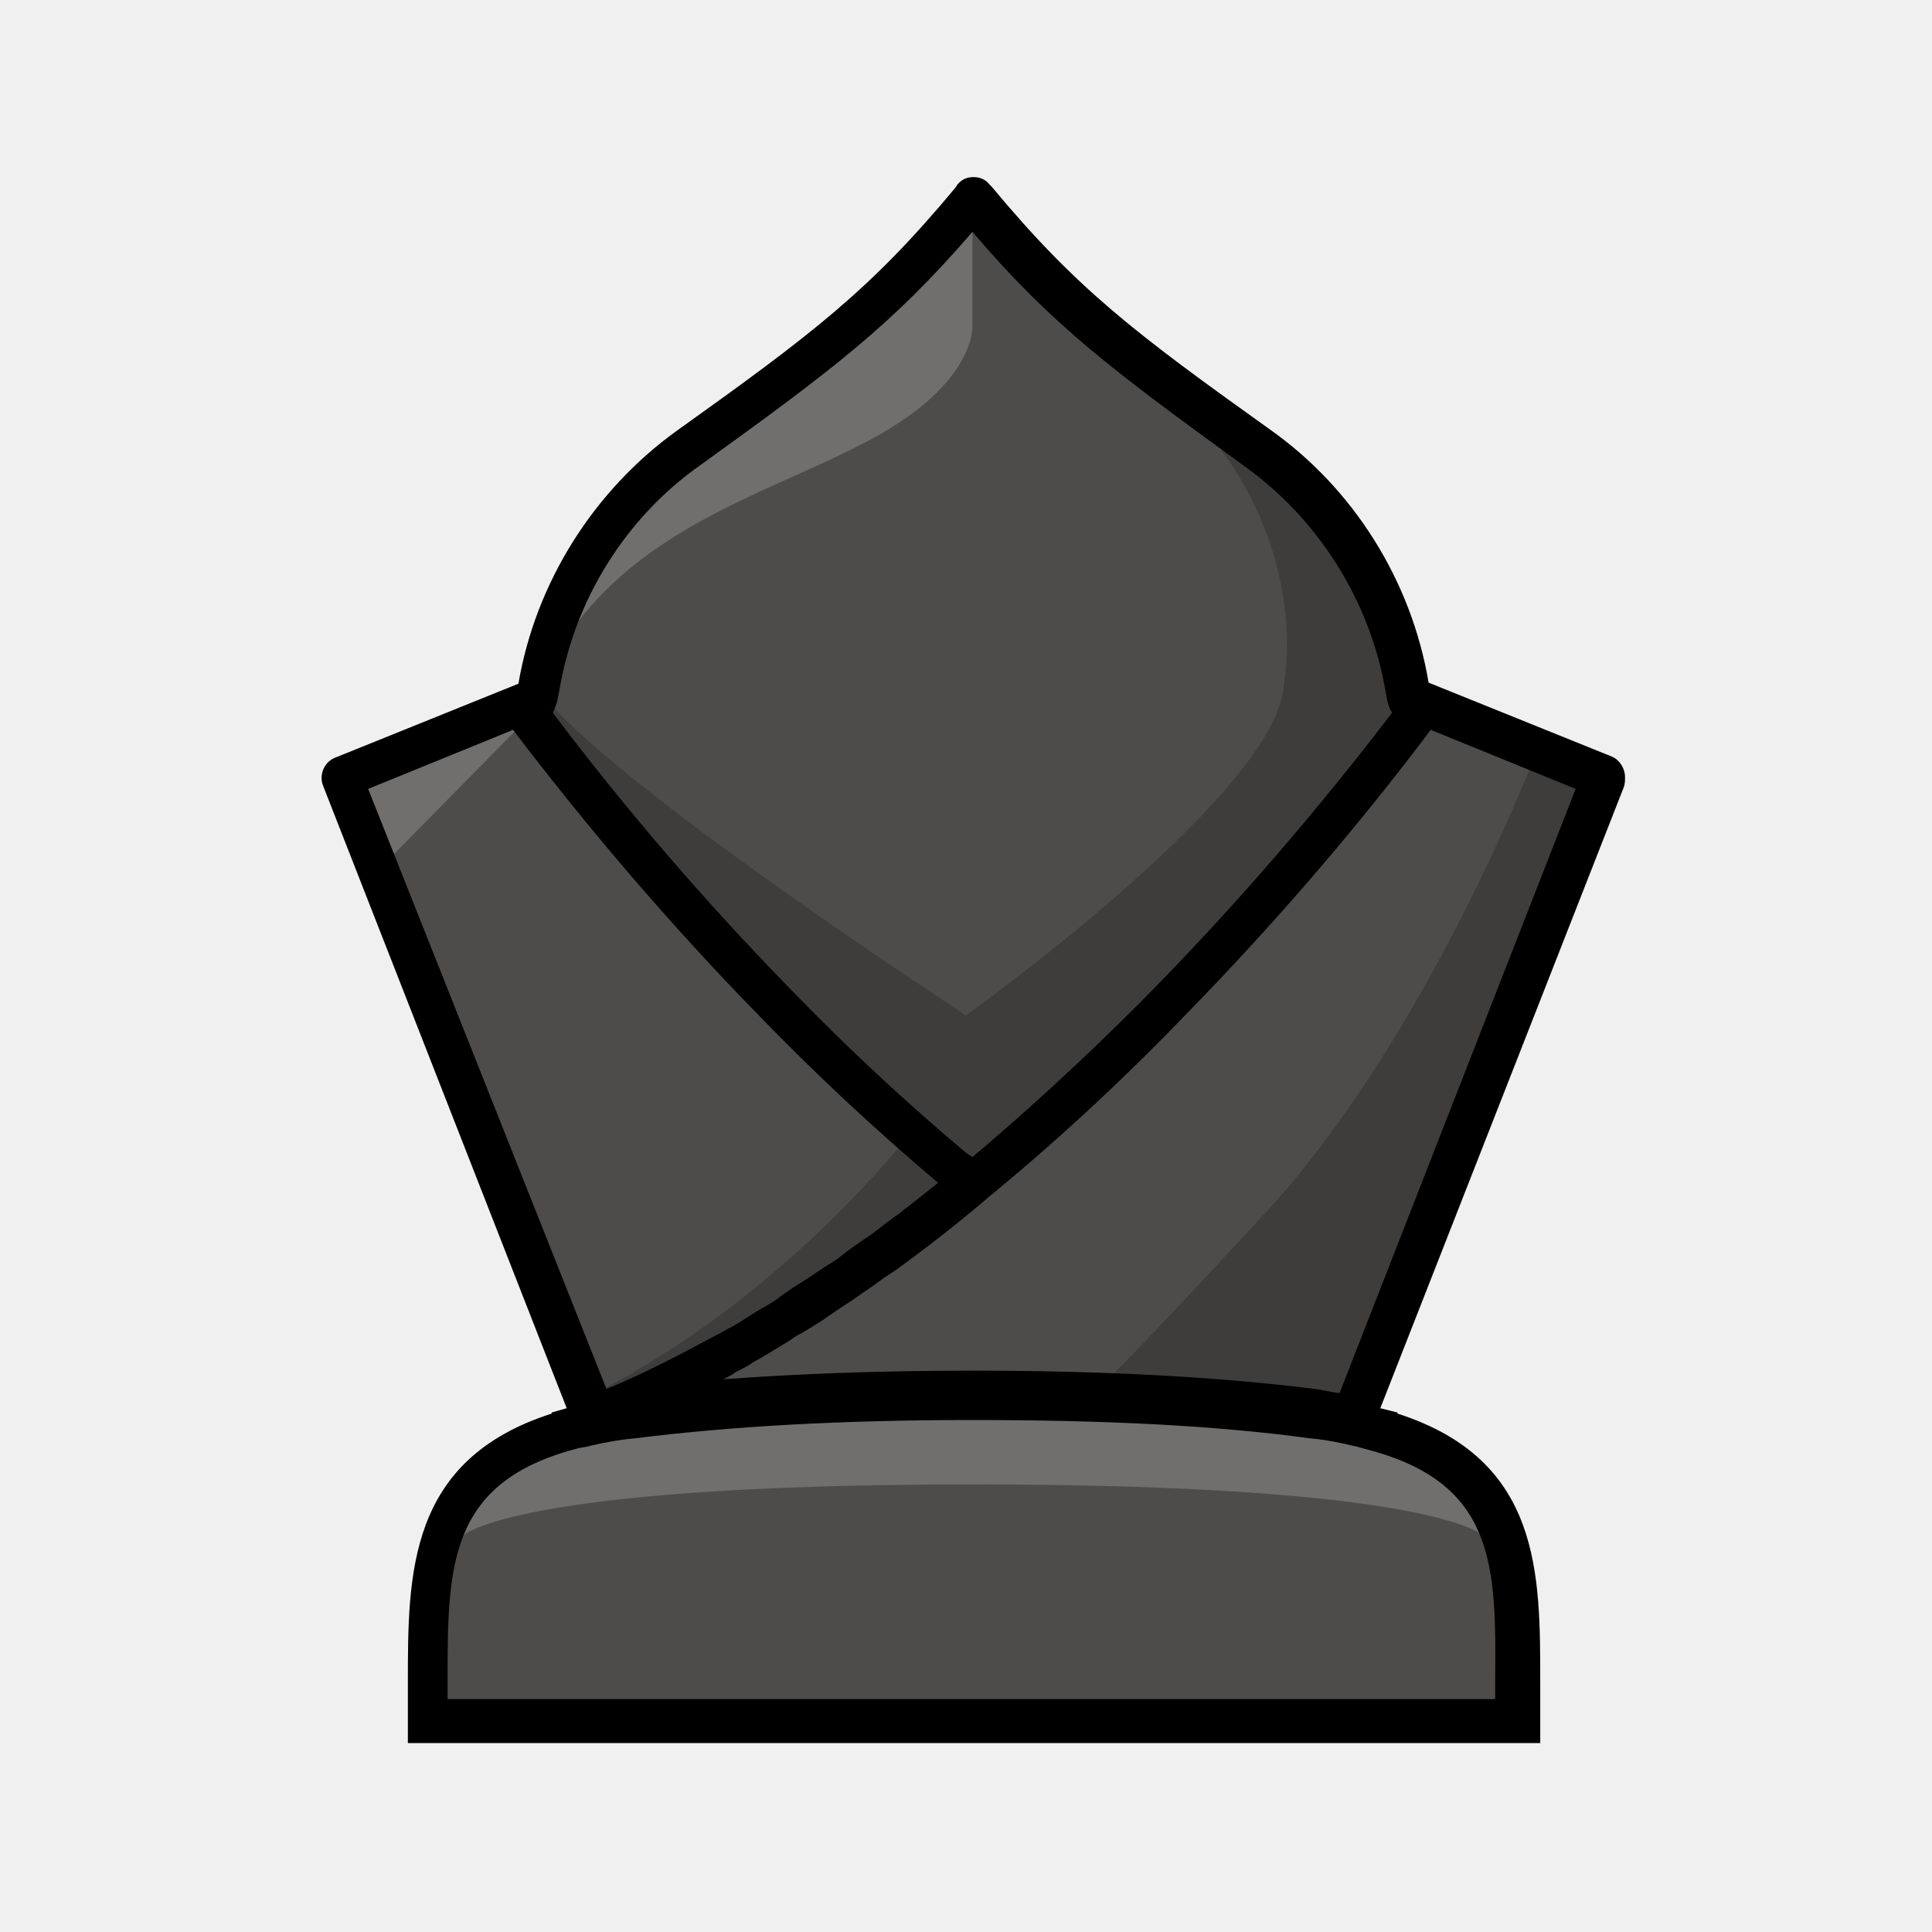
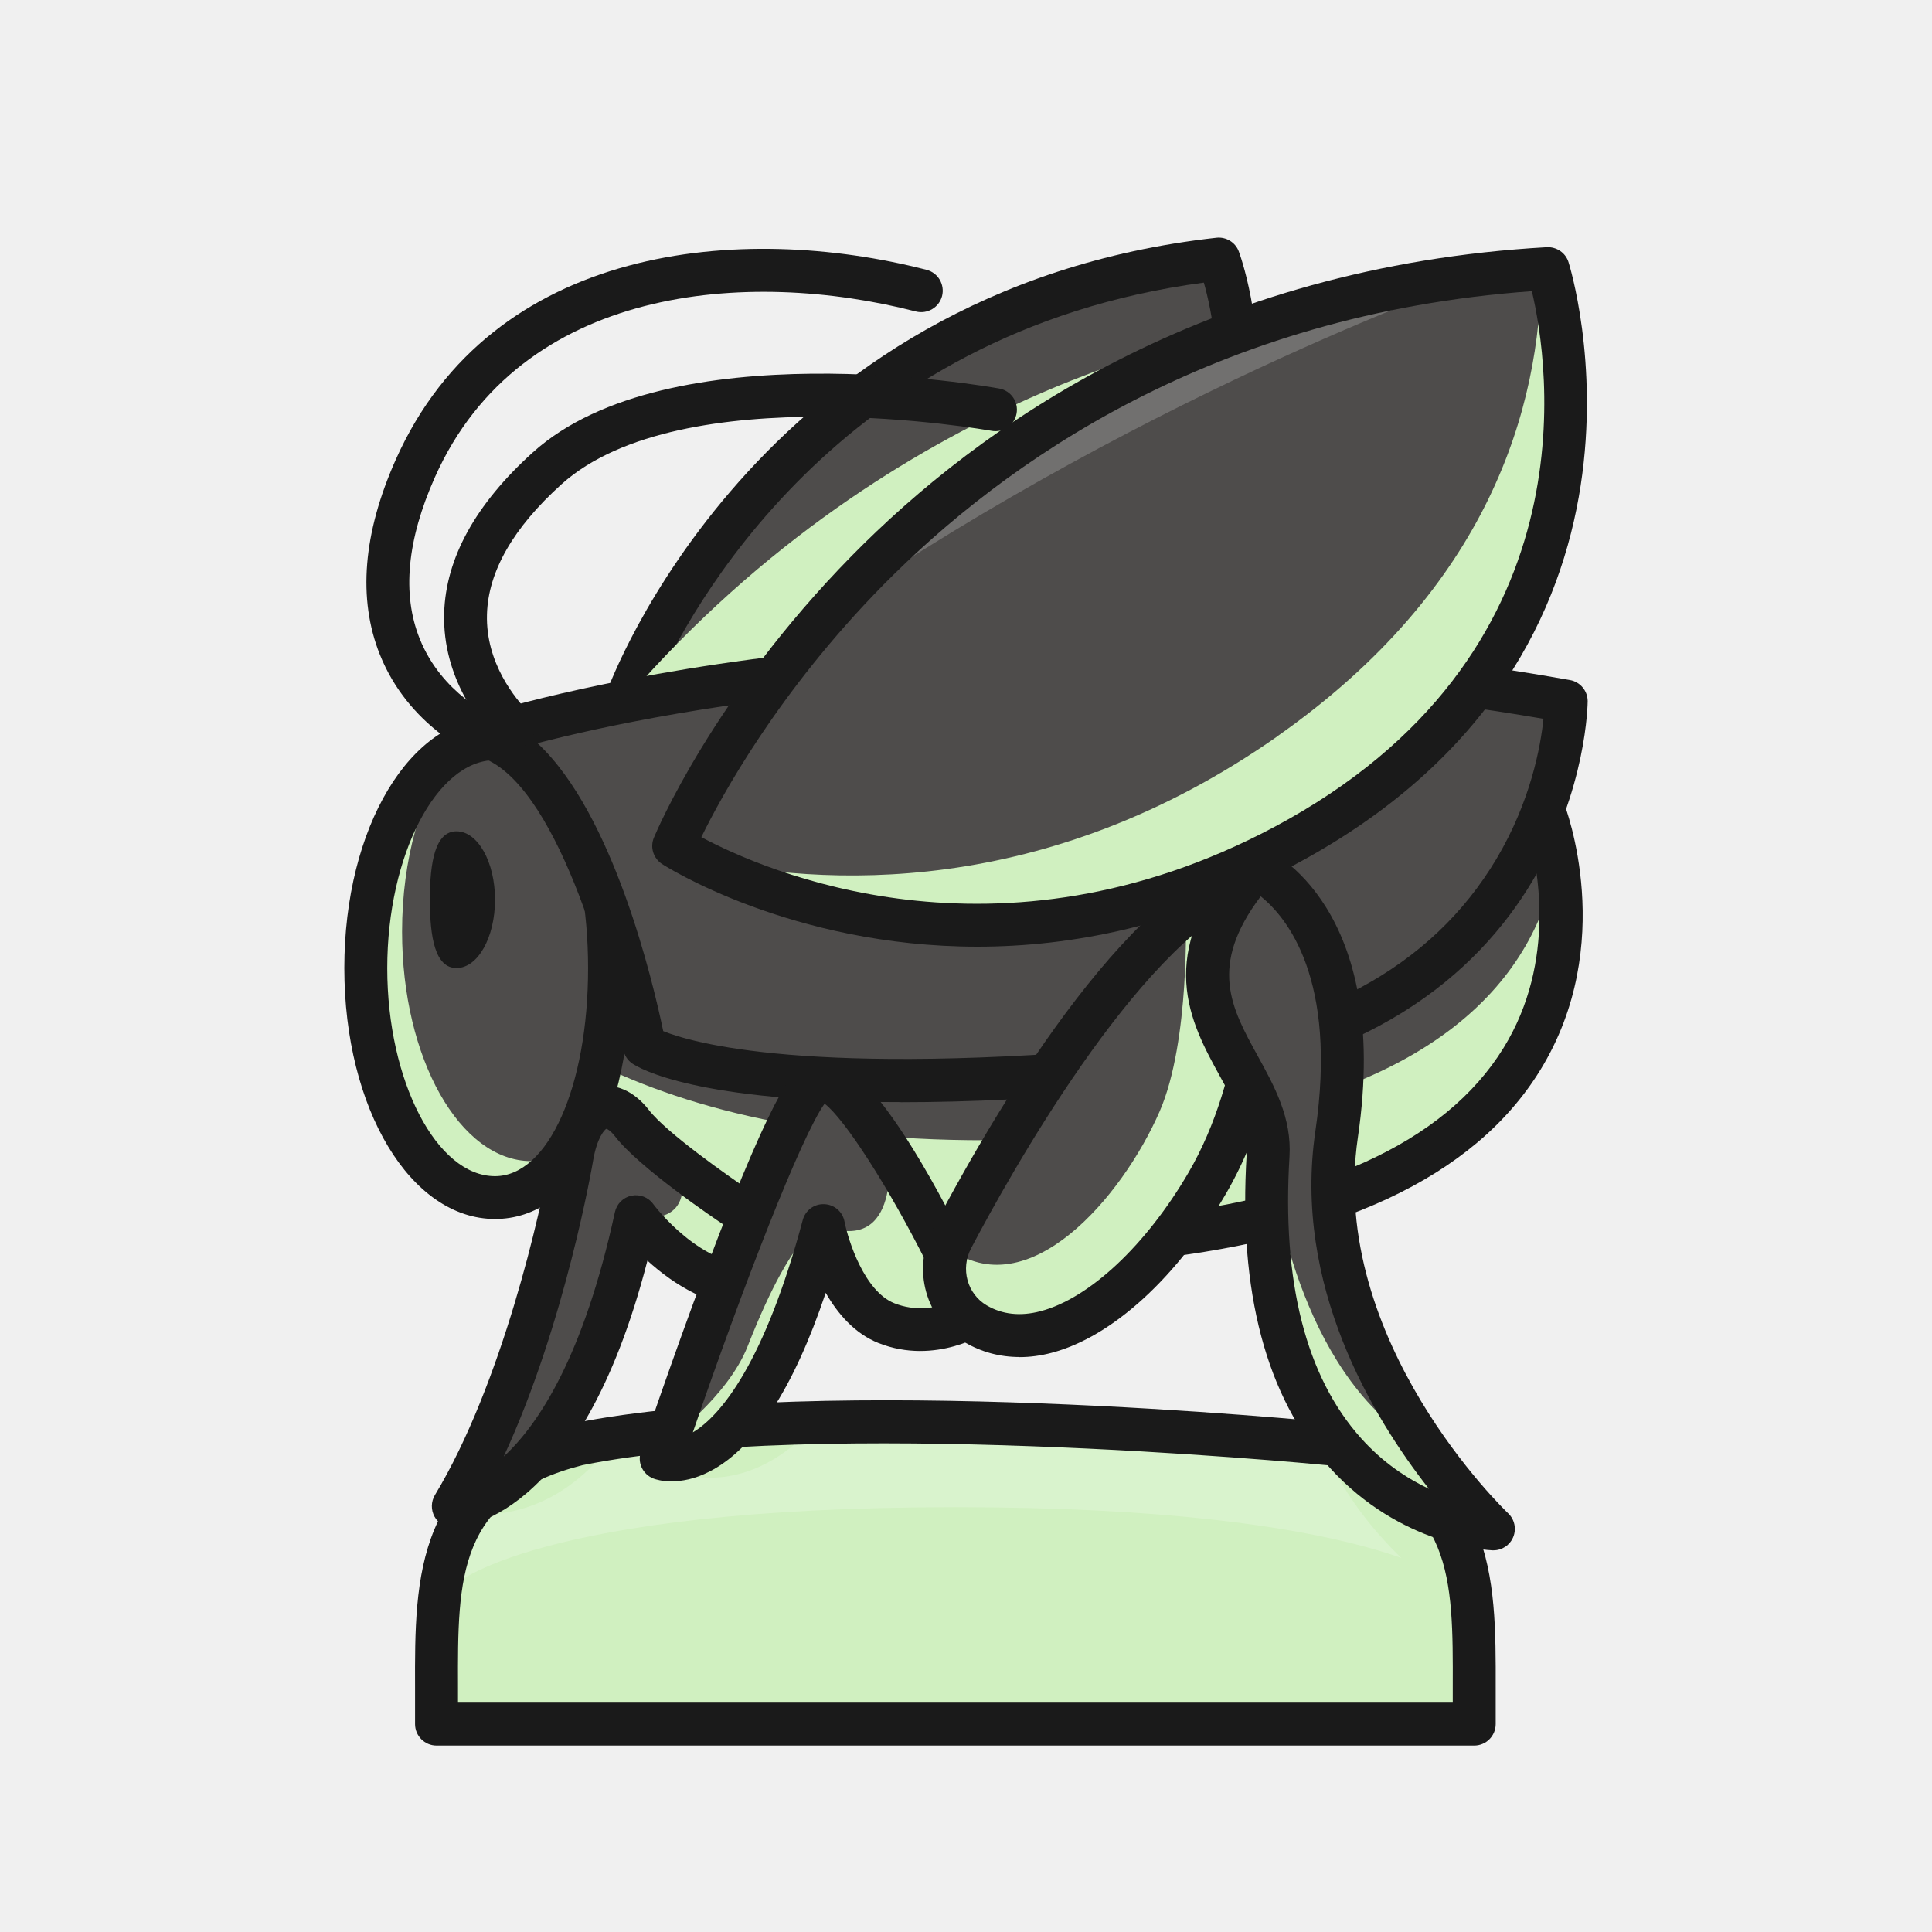
<svg xmlns="http://www.w3.org/2000/svg" version="1.1" id="Layer_1" x="0px" y="0px" viewBox="0 0 180 180" style="enable-background: new 0 0 180 180" xml:space="preserve">
-   <svg version="1.1" id="layer" x="0px" y="0px" width="180px" height="180px" viewBox="0 0 180 180" style="enable-background: new 0 0 180 180" xml:space="preserve">
-     <style type="text/css">
- 			.st0 {
- 				fill: none;
+   <defs>
+     <style>
+ 			.cls-1 {
+ 				fill: #fff;
			}
- 			.st1 {
+ 			.cls-2 {
+ 				opacity: 0.2;
+ 			}
+ 			.cls-3 {
+ 				fill: #d0f0c0
+ 			}
+ 			.cls-4 {
				fill: #4e4c4b;
			}
- 			.st2 {
- 				opacity: 0.2;
- 				fill: #f8f8f8;
- 				enable-background: new;
- 			}
- 			.st3 {
- 				opacity: 0.2;
- 				enable-background: new;
+ 			.cls-5 {
+ 				fill: #1a1a1a;
			}
		</style>
-     <g>
-       <rect class="st0" width="180" height="180" />
-       <g id="ferz_2_">
-         <path class="st1" d="M127.7,133L127.7,133c-0.7-0.2-1.5-0.4-2.3-0.5h0.4l0.7-1.8l22.8-58.2l-17.3-7l-0.9-0.4l-0.2-1       c-1.5-9-6.5-17.1-14-22.4c-12.8-9.2-18.3-13.3-26.3-23l-0.2-0.2l-0.2,0.2c-8,9.7-13.5,13.8-26.3,23c-7.5,5.3-12.5,13.4-14,22.4       l-0.2,1l-0.9,0.4l-17.3,7l22.8,58.2l0.7,1.8h0.5c-0.8,0.1-1.5,0.3-2.2,0.5l0,0c-13.8,3.5-13.8,12.9-13.8,23.8v3.6H141v-3.6       C141.4,145.9,141.4,136.5,127.7,133z" />
-         <path class="st2" d="M90.6,138.3c-43.1,0-47.5,4.8-47.5,4.8h-0.6c1.9-10.2,24.5-11.3,24.5-11.3h47.1c0,0,23.4,0.8,24.7,11.3h-0.6       C138.1,143,133.6,138.3,90.6,138.3z" />
-         <g>
-           <polygon class="st2" points="33,73.1 35.7,80.6 48,68.1 47.3,66.9       " />
-           <path class="st2" d="M90.6,19.7v10.6c0,0,0.4,5-8.5,10.1s-21.4,7.9-28.9,18.4c-7.4,10.6,0.3-4,0.3-4s3.5-9.1,14.9-17.1         S84,28.9,90.6,19.7z" />
-         </g>
-         <g>
-           <path class="st3" d="M51,65.3c8.1,9.2,39,29.3,39,29.3s27.7-19.8,29.5-30c1.8-10.1-2.7-19.8-7.7-25c0,0,8.6,0.5,15.5,14.6         s4.5,14.2,4.5,14.2l-41.5,42.1c0,0-20.2-17.8-26.1-25c-5.6-6.8-15.3-17.8-15.3-17.8L51,65.3z" />
-           <path class="st3" d="M85.2,105.1c0,0-11.4,15.1-29,24.3c-17.6,9.2,22.8-4.8,35.6-19L85.2,105.1z" />
-           <path class="st3" d="M142.8,70.9c0,0-10,26-25,42.2c-15.7,17-15.8,16.5-15.8,16.5l24.1,3.1l22.3-58.9L142.8,70.9z" />
-         </g>
-         <path d="M151.4,72.4c0-0.8-0.5-1.6-1.2-1.9l-17.1-6.9c-1.6-9.5-7-18.1-14.8-23.6c-12.6-9-18-13.1-25.9-22.6l-0.2-0.2       c-0.4-0.5-0.9-0.7-1.5-0.7s-1.1,0.2-1.5,0.7L89,17.5C81.1,27,75.7,31.1,63.1,40.1c-7.8,5.6-13.2,14.2-14.8,23.6l-17.1,6.9       c-1,0.4-1.5,1.6-1.1,2.6l22.7,58l-1.4,0.4v0.1C38,136,38,146.6,38,156.8v5.6h105.5v-5.6c0-10.2,0.1-20.8-13.3-25.1v-0.1l-1.6-0.4       l22.7-57.9C151.4,73,151.4,72.7,151.4,72.4z M51.9,65.4l0.2-1c1.4-8.5,6.2-16.2,13.2-21.1c12.2-8.8,17.8-13,25.3-21.7       c7.5,8.8,13.2,13,25.3,21.8c7,5,11.8,12.7,13.2,21.1l0.2,1c0.1,0.3,0.2,0.6,0.4,0.9c-6.8,8.9-14.1,17.4-21.9,25.4       c-4.2,4.3-10.2,10.1-17.2,16l-0.6-0.4c-5.6-4.7-11.2-9.9-16.6-15.5c-7.8-8-15.2-16.6-21.9-25.5C51.7,66,51.8,65.7,51.9,65.4z        M34.3,73.5L47.8,68c7,9.2,14.6,18.1,22.7,26.4c5.5,5.7,11.1,10.9,16.9,15.8l0,0c-1,0.8-1.9,1.5-2.9,2.3c-0.2,0.1-0.4,0.3-0.5,0.4       c-1,0.7-1.9,1.4-2.8,2.1l-0.6,0.4c-0.7,0.5-1.5,1-2.2,1.6c-0.5,0.4-1,0.7-1.5,1c-0.6,0.4-1.2,0.8-1.8,1.2c-0.8,0.5-1.6,1-2.4,1.6       l-0.4,0.3c-0.3,0.2-0.6,0.4-0.8,0.5c-1.1,0.6-2.1,1.3-3.1,1.9c-0.4,0.2-0.8,0.4-1.1,0.6l-0.4,0.2c-3.5,1.9-6.8,3.6-9.9,4.9       l-0.5,0.2L34.3,73.5z M139.3,156.7v1.6H41.7v-1.6c0-10.8,0-18.7,12.3-21.8l0.6-0.1c0.4-0.1,0.8-0.2,1.3-0.3l0,0l0,0       c1-0.2,2.1-0.4,3.3-0.5c8.8-1.1,19-1.7,31.4-1.7c12.3,0,22.6,0.5,31.4,1.7c1.2,0.1,2.2,0.3,3.2,0.5l0,0c0.4,0.1,0.9,0.2,1.3,0.3       l0.7,0.2C139.4,138.1,139.4,145.9,139.3,156.7z M124.8,129.8c-0.8-0.1-1.6-0.3-2.3-0.4c-8.9-1.1-19.3-1.7-31.9-1.7       c-8.7,0-16.4,0.3-23.2,0.8c0.4-0.2,0.8-0.4,1.2-0.7l0.4-0.2c0.4-0.2,0.8-0.4,1.2-0.7c1.1-0.6,2.2-1.3,3.2-1.9       c0.3-0.2,0.6-0.4,0.9-0.6l0.4-0.2c0.8-0.5,1.7-1,2.5-1.6c0.6-0.4,1.2-0.8,1.8-1.2c0.5-0.3,1-0.7,1.6-1.1c0.8-0.5,1.5-1.1,2.3-1.6       l0.6-0.4c2.9-2.1,5.7-4.3,8.3-6.5l0.1-0.1l0,0c7.7-6.3,14.2-12.6,18.7-17.3c8.1-8.3,15.7-17.1,22.7-26.4l13.5,5.5L124.8,129.8z" />
-       </g>
+   </defs>
+   <g>
+     <path class="cls-3" d="M40.67,157.19v3.43h96.68v-3.43c.03-10.3,.05-19.27-13.22-22.64,0,0-47.05-4.68-70.23,0h0c-13.28,3.37-13.25,12.35-13.23,22.65Z" />
+     <g class="cls-2">
+       <path class="cls-1" d="M123.25,134.49c-9.13-1.84-22.07-2.2-34.24-1.96-12.17-.23-25.11,.12-34.24,1.96-8.94,2.27-11.7,7.15-12.54,13.25,0,0,7.59-7.32,46.78-7.32s46.77,7.32,46.78,7.32c-.84-6.11-3.6-10.98-12.54-13.25Z" />
    </g>
-   </svg>
+     <g class="cls-3">
+       <path d="M76.1,132.47s-6.2,8.21-14.88,4l7.21-4h7.67Z" />
+     </g>
+     <g class="cls-3">
+       <path d="M57.51,133.62s-4.65,8.27-14.04,7.43l2.96-4.59,11.09-2.84Z" />
+     </g>
+     <g class="cls-3">
+       <path d="M124.13,134.55s-.29-.03-.82-.08l-.05,.03s2.47,8.48,13.96,15.92c-.51-7.32-2.83-13.26-13.09-15.87Z" />
+     </g>
+     <path class="cls-5" d="M137.35,162.63H40.67c-1.1,0-2-.9-2-2v-3.43c-.03-10.24-.06-20.83,14.73-24.59,23.3-4.71,68.99-.24,70.92-.05,.1,0,.2,.03,.29,.05,14.79,3.76,14.76,14.35,14.74,24.59v3.43c0,1.1-.9,2-2,2Zm-94.68-4h92.68v-1.44c.03-10.24,.05-17.65-11.57-20.67-2.93-.28-47.51-4.45-69.49-.02-11.67,2.97-11.65,10.4-11.62,20.68h0v1.44Z" />
+   </g>
+   <g>
+     <path class="cls-4" d="M143.82,75.48s13.73,35.1-38.7,40.05c-52.43,4.95-65.07-19.47-65.07-19.47l5.12-27.5,98.64,6.91Z" />
+     <g class="cls-3">
+       <path d="M105.12,105.57c-42.78,4.04-59.06-11.47-63.61-17.32l-1.46,7.82s12.64,24.42,65.07,19.47c40.46-3.82,41.52-25.59,39.89-35.34-1.84,10.25-10.39,22.59-39.89,25.37Z" />
+     </g>
+     <path class="cls-5" d="M91.53,118.2c-41.74,0-52.76-20.27-53.25-21.22-.2-.4-.27-.85-.19-1.29l5.12-27.5c.19-1,1.11-1.71,2.11-1.63l98.64,6.91c.77,.05,1.44,.55,1.72,1.27,.21,.53,5.04,13.23-2.18,24.96-6.16,10.01-19.01,16-38.19,17.81-4.93,.47-9.52,.68-13.78,.68Zm-49.37-22.52c2.27,3.44,16.89,22.2,62.77,17.86,17.84-1.68,29.66-7.03,35.14-15.89,5.02-8.12,3.17-17.11,2.26-20.27l-95.51-6.69-4.66,24.99Z" />
+     <path class="cls-4" d="M58.49,64.96s12.69-36.11,55.07-40.81c0,0,9.26,23.87-15.2,38.65-21.39,12.93-39.87,2.16-39.87,2.16Z" />
+     <path class="cls-5" d="M76.3,71.2c-10.87,0-18.33-4.23-18.82-4.52-.83-.48-1.2-1.49-.88-2.39,.13-.37,13.61-37.35,56.73-42.14,.9-.1,1.76,.42,2.08,1.26,.1,.25,9.57,25.62-16.03,41.09-8.43,5.1-16.41,6.7-23.09,6.7Zm-15.26-7.2c4.71,2.15,19.44,7.26,36.28-2.92,19.57-11.82,16.32-29.54,14.84-34.75-34.31,4.56-48.09,30.85-51.12,37.68Zm-2.55,.95h0Z" />
+     <path class="cls-4" d="M34.08,90.19c0,11.81,5.39,21.38,12.04,21.38s10.67-9.57,10.67-21.38c0-11.81-4.02-21.38-10.67-21.38-6.65,0-12.04,9.57-12.04,21.38Z" />
+     <g class="cls-3">
+       <path d="M41.99,70.1c-2.76,3.92-4.53,9.94-4.53,16.7,0,11.81,5.39,21.38,12.04,21.38,1.21,0,2.32-.32,3.35-.9-1.75,2.7-4.02,4.3-6.74,4.3-6.65,0-12.04-9.57-12.04-21.38,0-9.24,3.3-17.1,7.92-20.09Z" />
+     </g>
+     <path class="cls-5" d="M46.12,113.57c-7.87,0-14.04-10.27-14.04-23.38s6.17-23.38,14.04-23.38,12.67,9.39,12.67,23.38-5.09,23.38-12.67,23.38Zm0-42.75c-5.44,0-10.04,8.87-10.04,19.38s4.6,19.38,10.04,19.38c4.95,0,8.67-8.33,8.67-19.38s-3.73-19.38-8.67-19.38Z" />
+     <path class="cls-5" d="M40.05,83.82c0,3.52,.49,6.37,2.48,6.37s3.59-2.85,3.59-6.37c0-3.52-1.61-6.37-3.59-6.37s-2.48,2.85-2.48,6.37Z" />
+     <g class="cls-3">
+       <path d="M115.05,30.93c.92,8.17-.43,22.03-16.69,31.86-21.39,12.93-39.87,2.16-39.87,2.16,25.2-29.03,55.8-33.91,56.57-34.02Z" />
+     </g>
+     <path class="cls-4" d="M45.18,68.57s41.3-13.83,100.75-3.24c0,0,.19,30.57-38.75,34.16-38.94,3.59-47.14-2.05-47.14-2.05,0,0-4.95-25.96-14.86-28.86Z" />
+     <g class="cls-4">
+       <path d="M62.77,78.82l49.53-13.66,26.5-.93,.02-.06c.1,.02,.2,.03,.31,.05l1.36-.05v.26c1.8,.28,3.61,.58,5.45,.9,0,0,.19,30.57-38.75,34.16-38.94,3.59-47.14-2.05-47.14-2.05,0,0-.62-3.27-1.87-7.62,1.9,.48,4.61,.98,8.41,1.34-5.11-6.3-3.8-12.34-3.8-12.34Z" />
+       <path d="M47.43,67.89c.5,.95,.97,1.93,1.42,2.94-1.14-1.08-2.36-1.87-3.68-2.26,0,0,.78-.26,2.26-.68Z" />
+     </g>
+     <path class="cls-5" d="M83.91,102.68c-19.05,0-24.33-3.14-25.01-3.6-.43-.3-.73-.76-.83-1.27-1.32-6.89-6.3-25.22-13.46-27.32-.84-.25-1.42-1.01-1.44-1.88s.54-1.66,1.37-1.93c.42-.14,42.47-13.87,101.73-3.32,.95,.17,1.64,.99,1.65,1.96,0,.32-.27,32.45-40.57,36.16-9.5,.88-17.21,1.21-23.44,1.21Zm-22.11-6.61c2.56,1.04,13.55,4.33,45.18,1.41,15.48-1.43,26.39-7.3,32.44-17.46,3.19-5.36,4.12-10.5,4.38-13.05-46.6-7.97-81.92-.78-93.73,2.27,7.09,6.59,10.78,22.3,11.72,26.82Z" />
+     <path class="cls-4" d="M42.23,140.33c6.62-10.94,10.26-27.74,11.04-32.47,.79-4.74,3.43-6.02,5.6-3.2s9.92,7.97,9.92,7.97c0,0,8.81,6.81,2.16,7.27-6.65,.46-11.72-6.54-11.72-6.54-5.84,26.97-17.01,26.97-17.01,26.97Z" />
+     <g class="cls-3">
+       <path d="M70.96,119.89c6.65-.46-2.16-7.27-2.16-7.27,0,0-2.78-1.85-5.48-3.94,0,0,1.88,5.55-4.08,4.67,0,0,5.08,7,11.72,6.54Z" />
+     </g>
+     <path class="cls-5" d="M42.23,142.33c-.72,0-1.39-.39-1.74-1.02-.35-.63-.34-1.4,.03-2.02,6.22-10.29,9.89-26.42,10.78-31.77,.78-4.69,3-5.92,4.25-6.24,1.73-.43,3.52,.35,4.91,2.14,1.61,2.09,7.36,6.14,9.44,7.53,.04,.03,.08,.05,.12,.08,2.36,1.82,6.18,5.32,5.28,8.26-.32,1.07-1.32,2.38-4.2,2.58-4.56,.31-8.38-2.23-10.78-4.42-6.33,24.57-17.59,24.86-18.09,24.86Zm14.26-37.16c-.13,.05-.87,.77-1.24,3.01-.03,.17-2.55,15.06-8.32,27.52,3.23-2.97,7.44-9.31,10.36-22.77,.17-.77,.77-1.37,1.54-1.53,.77-.16,1.57,.14,2.03,.78,.04,.06,4.51,6.08,9.97,5.72,.14,0,.26-.02,.37-.04-.59-.92-2.08-2.45-3.56-3.61-1.07-.71-8.08-5.45-10.34-8.38-.42-.54-.72-.69-.8-.7Z" />
+     <path class="cls-4" d="M88.16,116.84s-8.77-17.58-11.97-16.16-14.58,35.21-14.58,35.21c0,0,7.58,7.21,15.11-21.69,0,0,1.42,7.32,5.87,9.08s8.4-.91,8.4-.91l-2.83-5.53Z" />
+     <g class="cls-3">
+       <path d="M61.61,135.89s.21-.62,.58-1.69c0,0,5.6-4.02,7.47-8.78,4.58-11.66,7.07-11.22,7.07-11.22-7.53,28.9-15.11,21.69-15.11,21.69Z" />
+       <path d="M82.59,123.28c-4.44-1.76-5.87-9.08-5.87-9.08,7.33,2.76,6.07-6.9,6.07-6.9h0c2.84,4.47,5.37,9.54,5.37,9.54l2.83,5.53s-3.96,2.67-8.4,.9Z" />
+     </g>
+     <path class="cls-5" d="M62.58,138.02c-.89,0-1.49-.19-1.68-.26-1.01-.38-1.54-1.49-1.19-2.51,.03-.08,2.89-8.58,6.11-17.14,6.78-18.03,8.45-18.77,9.55-19.26,1.23-.55,4.95-2.2,14.57,17.08l2.83,5.52c.46,.9,.18,2-.66,2.57-.2,.13-4.89,3.23-10.26,1.11-2.24-.89-3.82-2.76-4.92-4.68-2.99,8.9-6.62,14.49-10.81,16.64-1.41,.73-2.63,.92-3.54,.92Zm14.25-35.2c-2.17,3.01-7.6,16.99-12.28,30.63,2.63-1.56,6.71-6.57,10.24-19.78,.24-.9,1.06-1.52,2-1.48,.93,.03,1.72,.7,1.89,1.62,.34,1.74,1.85,6.5,4.64,7.61,1.91,.76,3.71,.45,4.95,.04l-1.9-3.7v-.02c-3.52-7.04-7.67-13.49-9.54-14.91Zm.38-.45" />
+     <path class="cls-5" d="M45.18,70.57c-.25,0-.51-.05-.76-.15-.26-.11-6.34-2.69-9.03-9.44-2.07-5.19-1.57-11.3,1.48-18.15,8.98-20.15,32.26-22.12,49.46-17.69,1.07,.28,1.71,1.37,1.44,2.44-.28,1.07-1.37,1.71-2.44,1.44-15.69-4.04-36.85-2.43-44.81,15.44-2.6,5.83-3.08,10.9-1.42,15.04,2.08,5.2,6.8,7.21,6.85,7.23,1.02,.42,1.51,1.59,1.08,2.61-.32,.77-1.06,1.24-1.85,1.24Z" />
+     <path class="cls-5" d="M47.85,69.78c-.52,0-1.03-.2-1.42-.59-1.58-1.6-5.22-5.96-5.05-12.06,.15-5.13,2.93-10.17,8.26-14.98,12.65-11.4,42.21-6.17,43.46-5.95,1.09,.2,1.81,1.24,1.61,2.33-.2,1.09-1.24,1.81-2.33,1.61-.29-.05-28.87-5.11-40.07,4.98-4.49,4.05-6.83,8.12-6.94,12.12-.13,4.55,2.68,7.9,3.89,9.13,.78,.79,.77,2.05-.02,2.83-.39,.38-.9,.58-1.41,.58Z" />
+     <path class="cls-4" d="M62.77,78.82s20.84-50.38,81.46-53.8c0,0,11.32,34.67-24.59,53.8-31.42,16.74-56.87,0-56.87,0Z" />
+     <g class="cls-2">
+       <path class="cls-1" d="M77.29,56.93c11.71-13.24,31.25-28.17,61.22-31.44-.21,.07-30.59,10.48-61.22,31.44Z" />
+     </g>
+     <g class="cls-3">
+       <path d="M119.03,68.58c19.66-13.8,24.5-30.53,24.56-43.51,.22-.01,.43-.03,.64-.04,0,0,11.32,34.67-24.59,53.8-26.32,14.02-48.44,4.56-54.94,1.11,11.94,2.69,32.69,3.83,54.33-11.35Z" />
+     </g>
+     <path class="cls-5" d="M91.06,88.2c-17.38,0-29.22-7.59-29.39-7.71-.8-.53-1.12-1.55-.75-2.44,.22-.53,5.51-13.11,18.42-26.25,11.92-12.13,32.83-26.97,64.78-28.77,.9-.04,1.73,.51,2.01,1.38,.12,.36,11.42,36.49-25.55,56.18-10.72,5.71-20.81,7.61-29.52,7.61Zm-25.71-10.2c5.76,3.08,27.6,12.77,53.35-.94,29.91-15.93,25.59-43.29,24.02-49.93-29.69,2.12-49.21,15.99-60.42,27.36-9.81,9.96-15.13,19.77-16.96,23.51Z" />
+     <path class="cls-4" d="M88.71,115.36c4.75-9.02,17.88-32.05,29.39-34.35,0,0,1.54,16.94-5.64,29.24-5.85,10.03-14.95,16.99-21.55,13.11-2.75-1.62-3.69-5.16-2.21-7.99Z" />
+     <g class="cls-3">
+       <path d="M90.92,123.35c-2.47-1.45-3.48-4.46-2.58-7.1,7.43,5.57,16.21-4.7,19.7-12.7,2.86-6.57,2.43-18.45,2.43-18.45h0c2.55-2.11,5.14-3.59,7.64-4.09,0,0,1.54,16.94-5.64,29.24-5.85,10.03-14.95,16.99-21.55,13.11Z" />
+     </g>
+     <path class="cls-5" d="M94.97,126.43c-1.81,0-3.53-.46-5.07-1.36-3.67-2.15-4.97-6.83-2.96-10.64h0c6.42-12.2,18.95-33.02,30.77-35.38,.55-.11,1.13,.02,1.59,.36,.46,.34,.74,.86,.8,1.42,.06,.72,1.51,17.72-5.9,30.42-4.54,7.79-10.61,13.32-16.23,14.79-1.02,.27-2.02,.4-2.99,.4Zm21.25-42.72c-10.38,4.64-22.18,25.81-25.74,32.58h0c-1.01,1.92-.37,4.26,1.45,5.33,1.45,.85,3.14,1.04,5.02,.54,4.54-1.19,9.83-6.14,13.79-12.93,5.17-8.86,5.58-20.47,5.48-25.52Zm-27.51,31.65h0Z" />
+     <path class="cls-4" d="M117.03,80.87s10.48,4.56,7.5,24.81c-2.98,20.25,14.6,36.76,14.6,36.76,0,0-23.06-.9-20.98-34.8,.53-8.64-12.15-13.91-1.12-26.77Z" />
+     <g class="cls-3">
+       <path d="M118.15,106.64s.03,.36,.11,.99c.52,4.28,3.27,21.23,14.63,27.34h0c3.29,4.68,6.25,7.47,6.25,7.47,0,0-23.06-.9-20.98-34.8,.02-.34,.02-.67,0-1Z" />
+     </g>
+     <path class="cls-5" d="M139.13,144.44s-.05,0-.08,0c-.35-.01-8.57-.42-15.15-7.69-5.93-6.56-8.54-16.39-7.75-29.23,.15-2.45-1.07-4.67-2.48-7.23-2.77-5.04-6.23-11.32,1.84-20.72,.57-.67,1.51-.88,2.32-.53,.49,.21,11.84,5.42,8.68,26.93-2.79,19,13.83,34.86,13.99,35.01,.61,.57,.8,1.46,.48,2.23-.31,.75-1.04,1.23-1.84,1.23Zm-21.67-60.93c-4.89,6.48-2.75,10.38-.29,14.85,1.57,2.85,3.19,5.8,2.97,9.4-.72,11.68,1.53,20.51,6.67,26.24,2.04,2.28,4.3,3.75,6.32,4.71-5.22-6.64-12.69-18.99-10.58-33.32,2.09-14.23-2.69-19.95-5.08-21.87Z" />
+   </g>
</svg>
